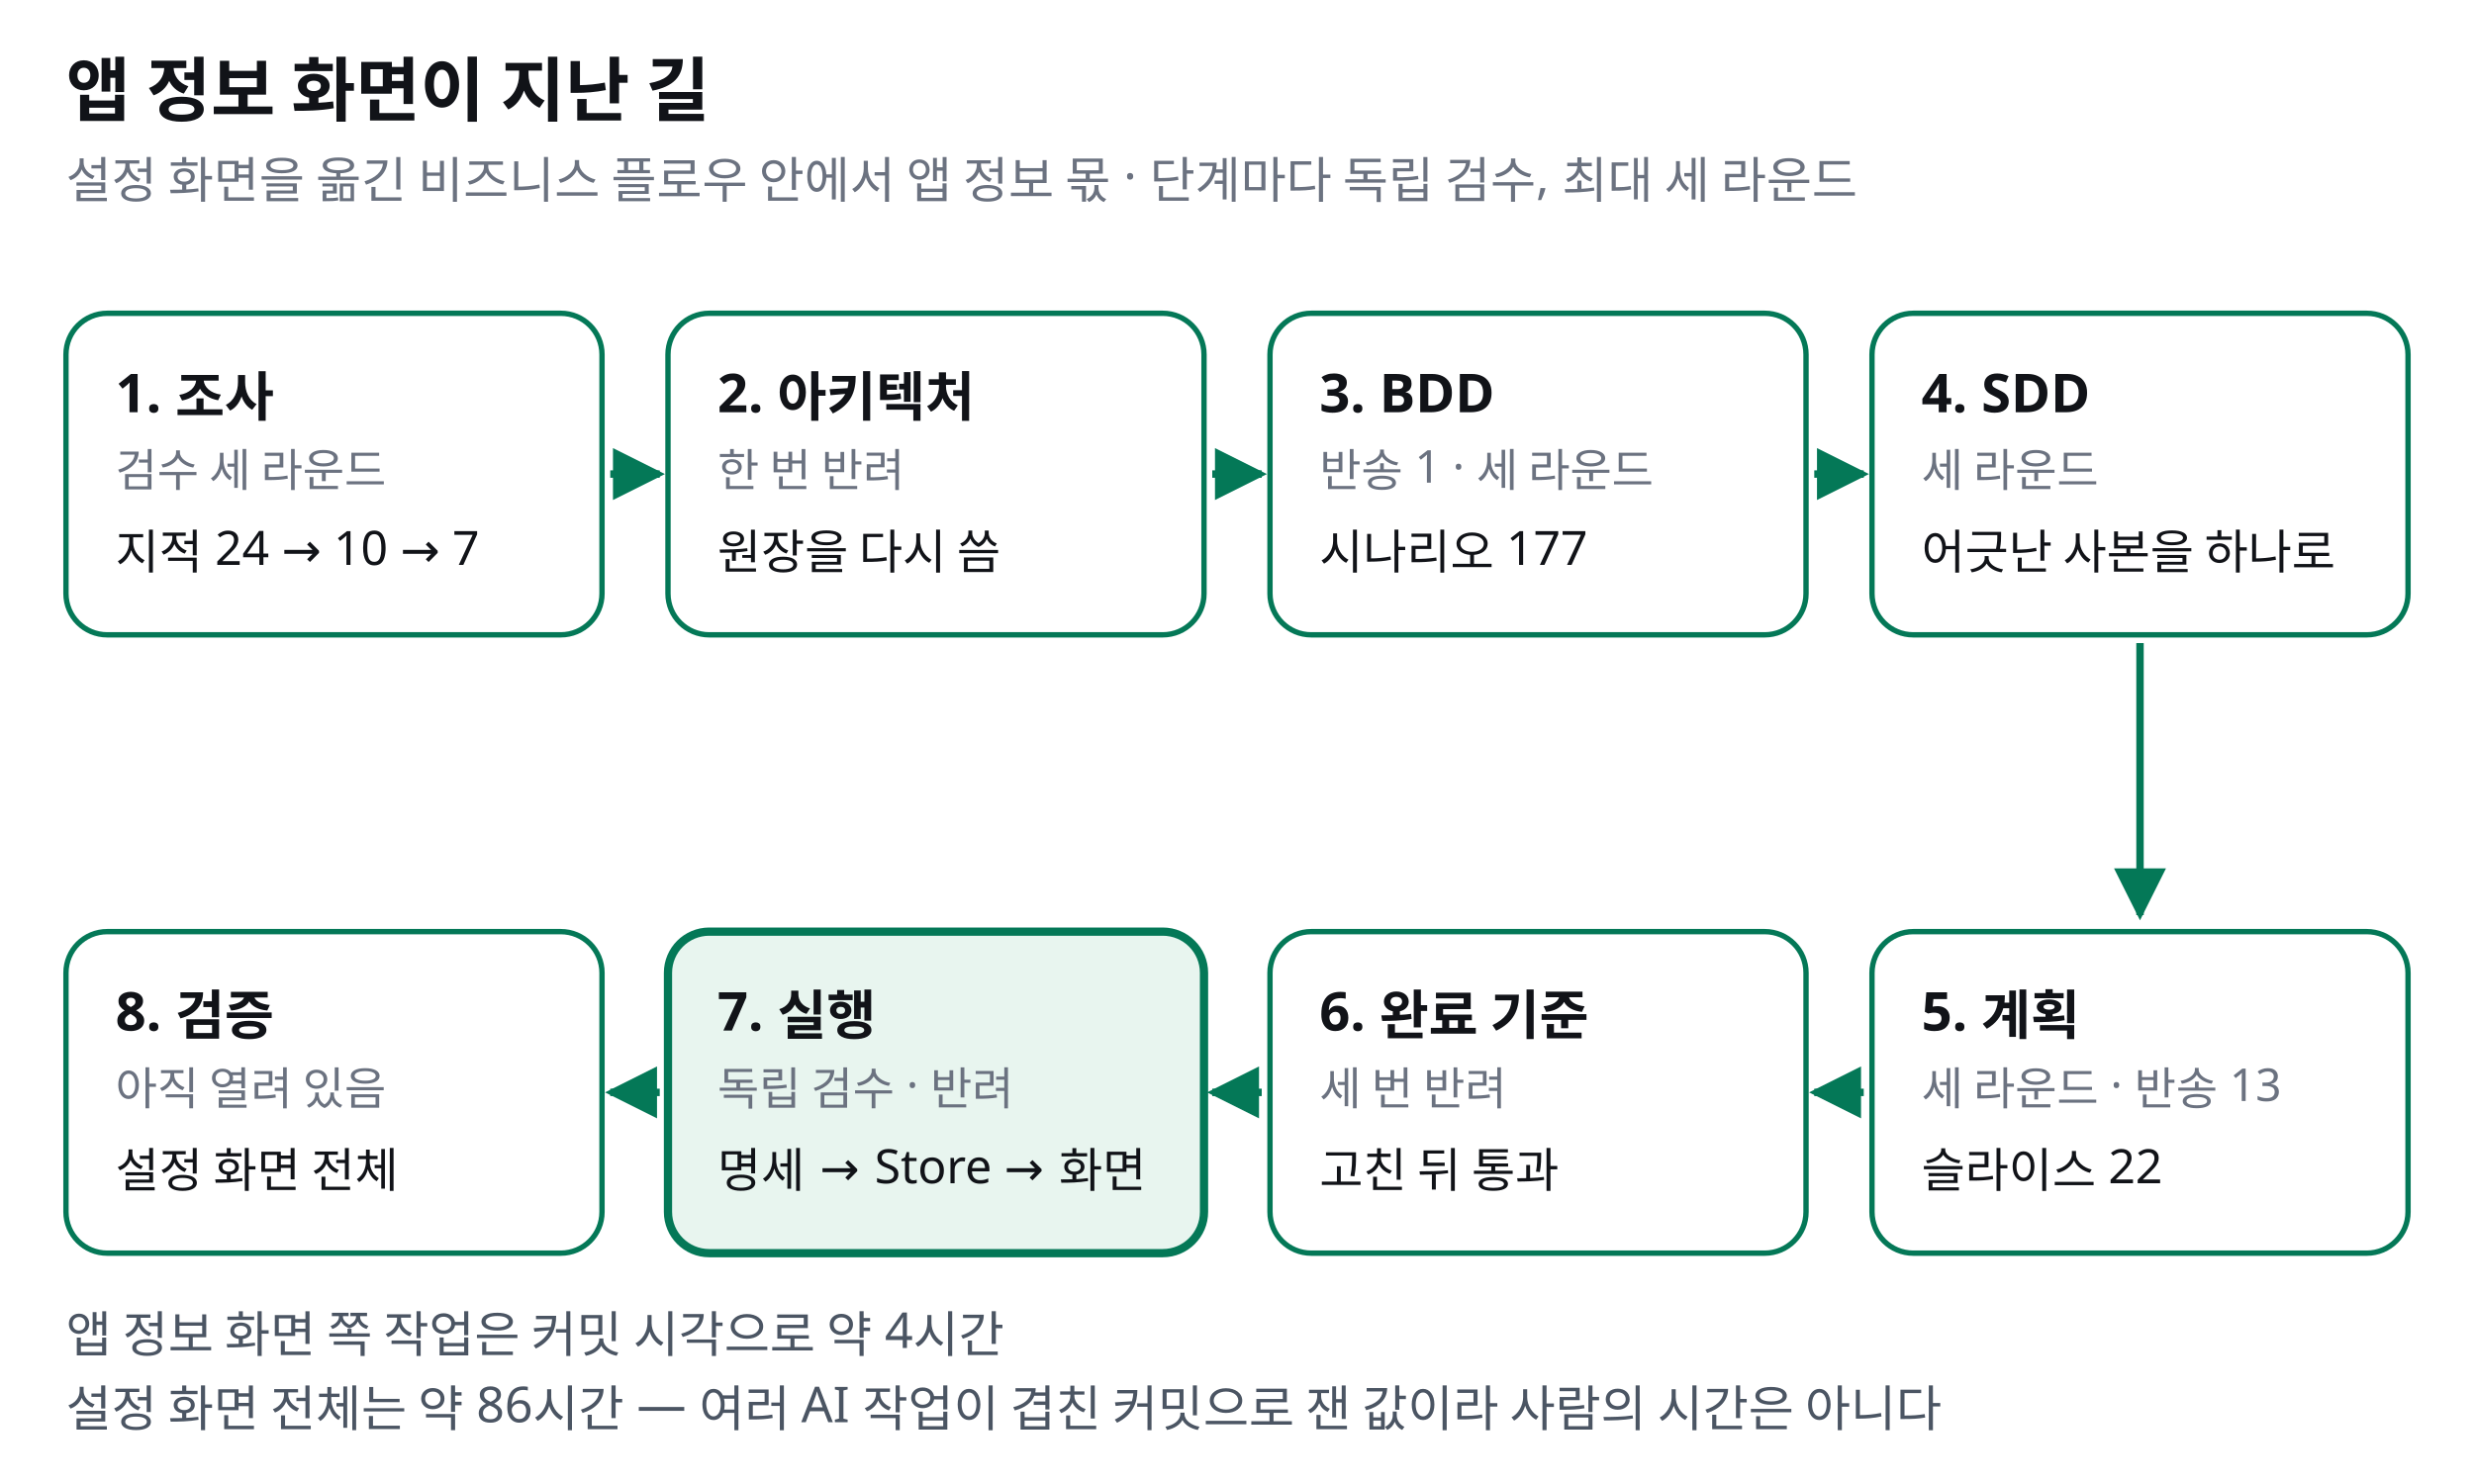
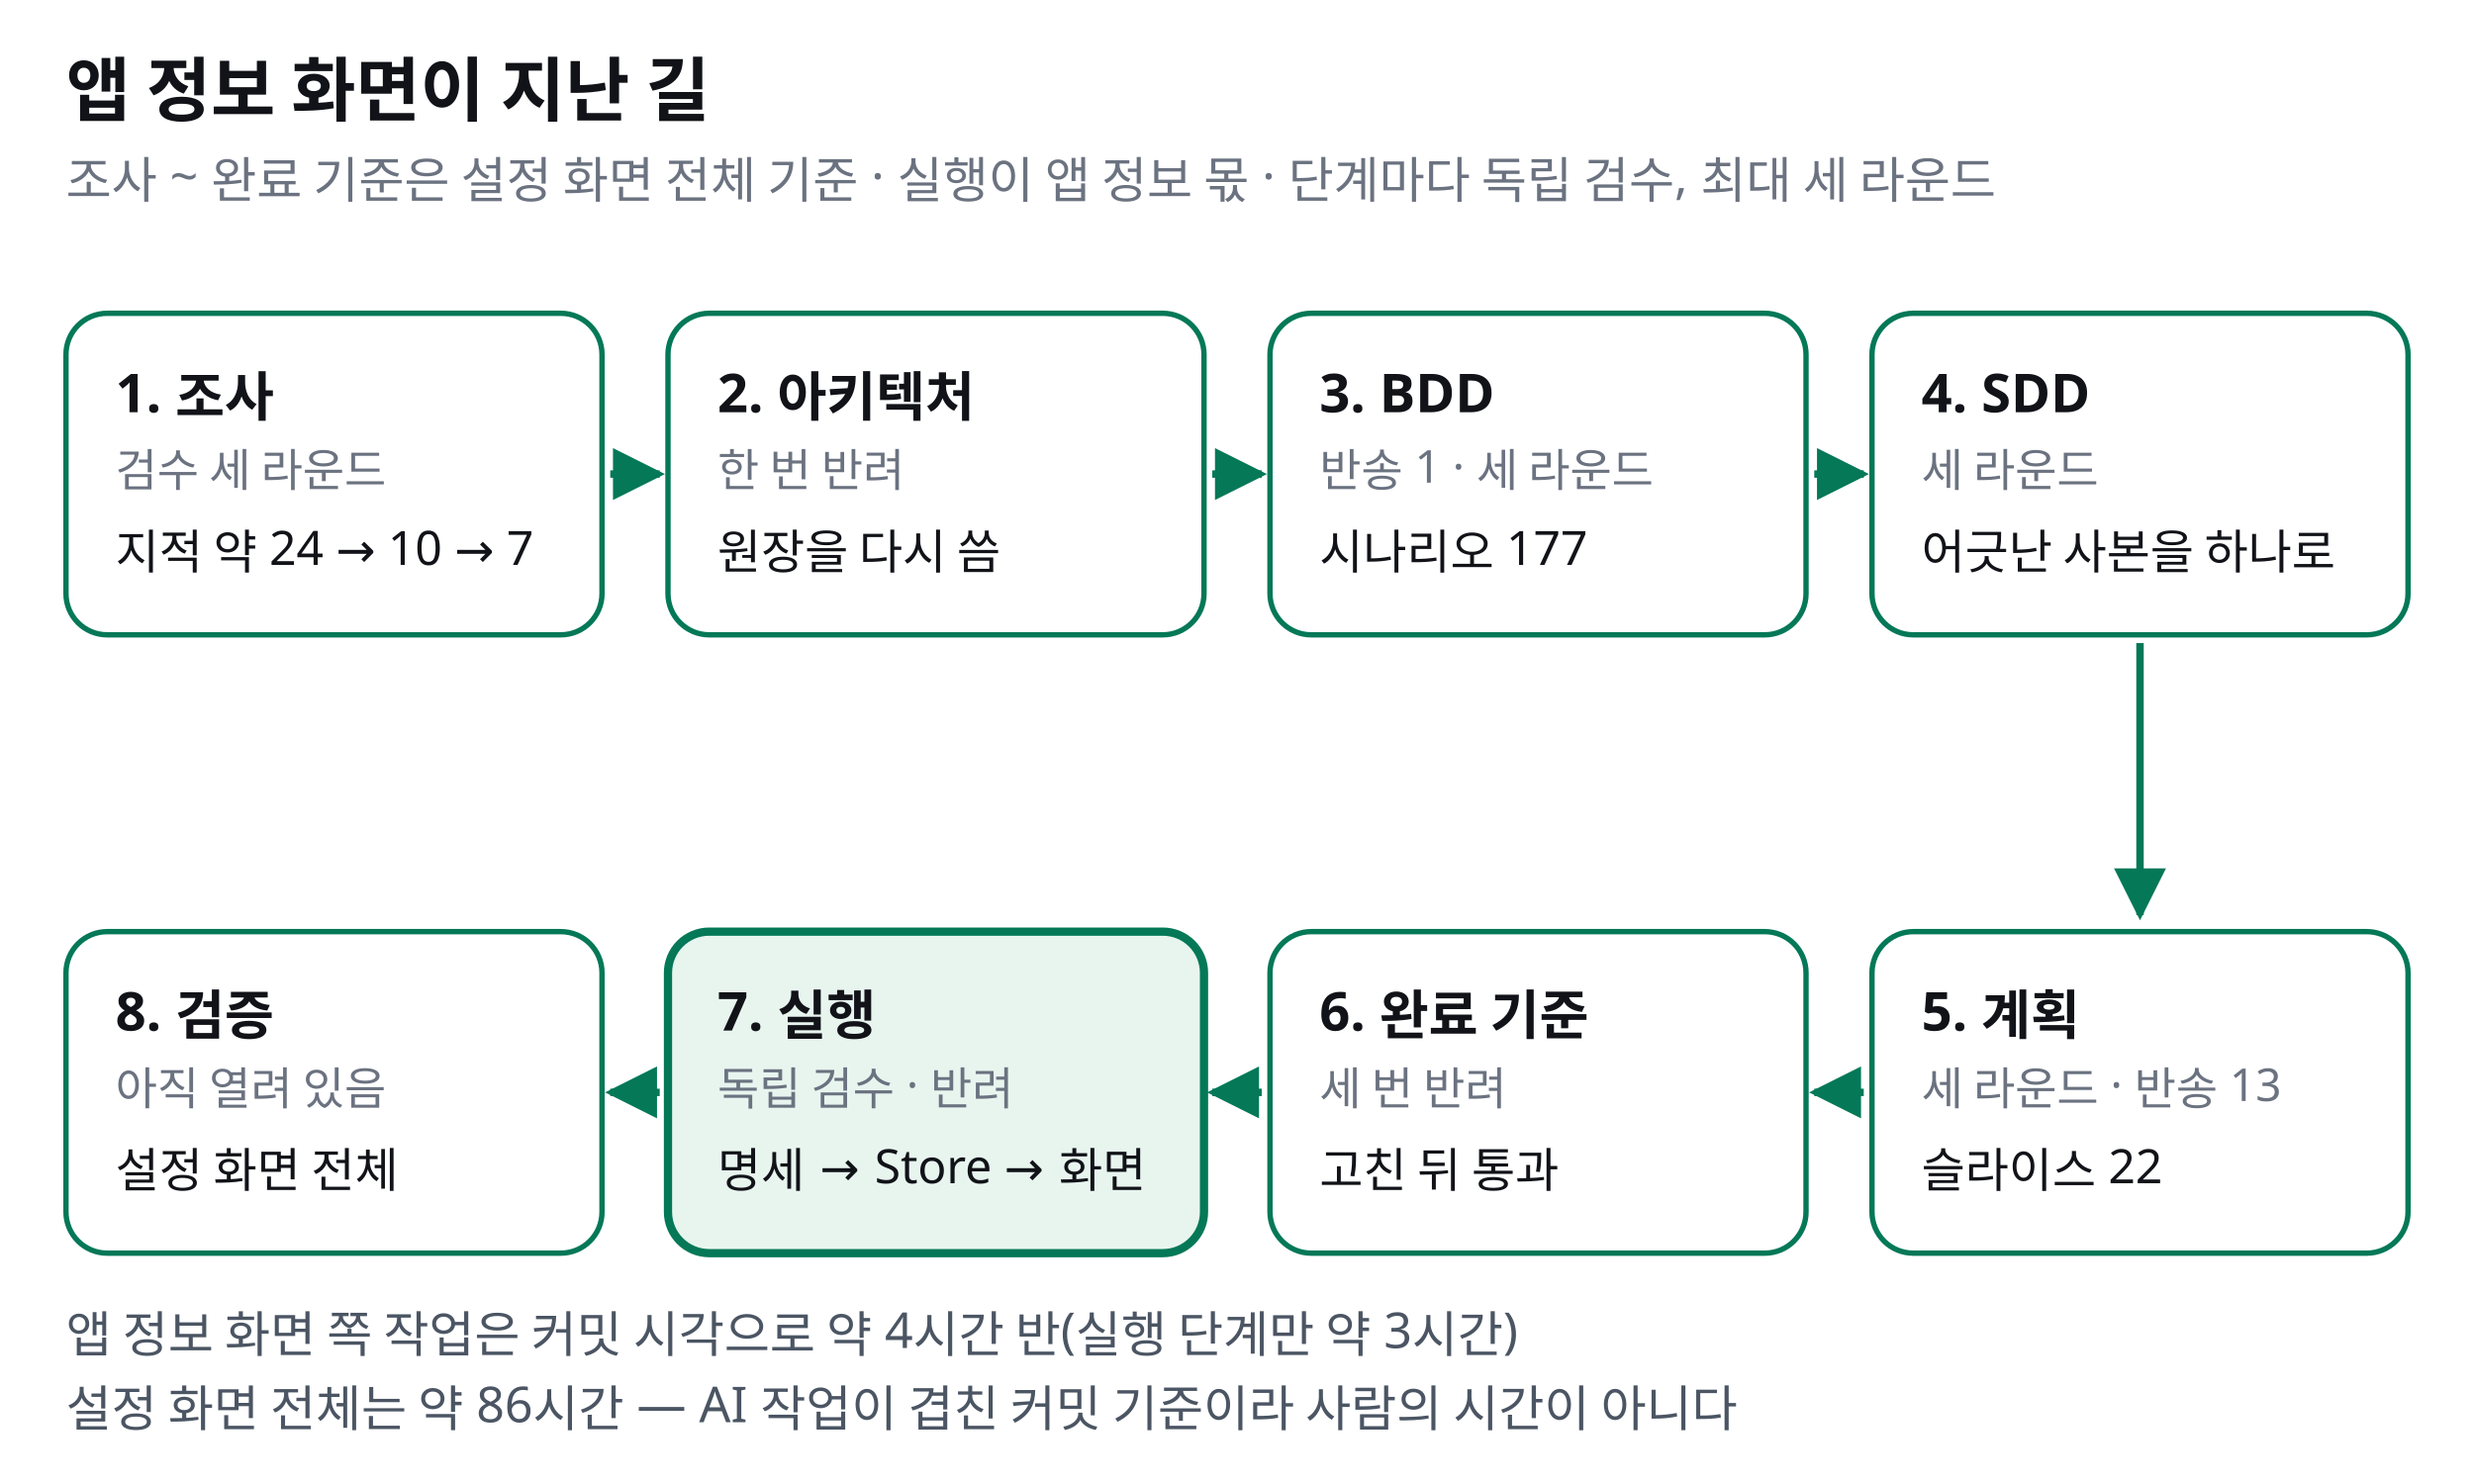
<svg xmlns="http://www.w3.org/2000/svg" viewBox="0 0 600 360" width="600" height="360" role="img" aria-labelledby="t d">
  <rect width="600" height="360" fill="#ffffff" />
  <g font-family="Pretendard, 'Apple SD Gothic Neo', 'Noto Sans KR', 'Malgun Gothic', sans-serif">
    <defs>
      <marker id="t-ah" viewBox="0 0 10 10" refX="9" refY="5" markerWidth="7" markerHeight="7" orient="auto-start-reverse">
        <path d="M0,0 L10,5 L0,10 z" fill="#047857" />
      </marker>
    </defs>
    <text x="16" y="28" font-size="17" fill="#111318" font-weight="700">앱 정보 화면이 지난 길</text>
-     <text x="16" y="48" font-size="12" fill="#6b7280">설정 화면을 옮긴 비즈니스 플로우 안에서 앱 정보 몫 · 단계마다 독립 검수, 최대 세 라운드</text>
+     <text x="16" y="48" font-size="12" fill="#6b7280">조사 ~ 완료 기준은 설정 화면 전체 기준 · 실행이 앱 정보 몫 · 단계마다 독립 검수, 최대 세 라운드</text>
    <rect x="16" y="76" width="130" height="78" rx="10" fill="#ffffff" stroke="#047857" stroke-width="1.3" />
    <text x="28" y="100" font-size="13" fill="#111318" font-weight="700">1. 조사</text>
    <text x="28" y="118" font-size="11" fill="#6b7280">검수 세 라운드</text>
-     <text x="28" y="138" font-size="11.5" fill="#111318">지적 24 → 10 → 7</text>
+     <text x="28" y="138" font-size="11.5" fill="#111318">지적 약 24 → 10 → 7</text>
    <rect x="162" y="76" width="130" height="78" rx="10" fill="#ffffff" stroke="#047857" stroke-width="1.3" />
    <text x="174" y="100" font-size="13" fill="#111318" font-weight="700">2. 아키텍처</text>
    <text x="174" y="118" font-size="11" fill="#6b7280">한 번 반려</text>
    <text x="174" y="138" font-size="11.5" fill="#111318">원장을 다시 씀</text>
    <rect x="308" y="76" width="130" height="78" rx="10" fill="#ffffff" stroke="#047857" stroke-width="1.3" />
    <text x="320" y="100" font-size="13" fill="#111318" font-weight="700">3. BDD</text>
    <text x="320" y="118" font-size="11" fill="#6b7280">반송 1 · 세 라운드</text>
    <text x="320" y="138" font-size="11.5" fill="#111318">시나리오 177</text>
    <rect x="454" y="76" width="130" height="78" rx="10" fill="#ffffff" stroke="#047857" stroke-width="1.3" />
    <text x="466" y="100" font-size="13" fill="#111318" font-weight="700">4. SDD</text>
    <text x="466" y="118" font-size="11" fill="#6b7280">세 라운드</text>
    <text x="466" y="138" font-size="11.5" fill="#111318">어긋난 사본을 하나로</text>
    <rect x="454" y="226" width="130" height="78" rx="10" fill="#ffffff" stroke="#047857" stroke-width="1.3" />
    <text x="466" y="250" font-size="13" fill="#111318" font-weight="700">5. 계획</text>
    <text x="466" y="268" font-size="11" fill="#6b7280">세 라운드 · 반송 13</text>
    <text x="466" y="288" font-size="11.5" fill="#111318">슬라이스 22</text>
    <rect x="308" y="226" width="130" height="78" rx="10" fill="#ffffff" stroke="#047857" stroke-width="1.3" />
    <text x="320" y="250" font-size="13" fill="#111318" font-weight="700">6. 완료 기준</text>
    <text x="320" y="268" font-size="11" fill="#6b7280">세 번 반려</text>
    <text x="320" y="288" font-size="11.5" fill="#111318">고친 뒤 통과</text>
    <rect x="162" y="226" width="130" height="78" rx="10" fill="#e8f5ef" stroke="#047857" stroke-width="2" />
    <text x="174" y="250" font-size="13" fill="#111318" font-weight="700">7. 실행</text>
    <text x="174" y="268" font-size="11" fill="#6b7280">독립 검수 · 반려</text>
    <text x="174" y="288" font-size="11.5" fill="#111318">명세 → Store → 화면</text>
    <rect x="16" y="226" width="130" height="78" rx="10" fill="#ffffff" stroke="#047857" stroke-width="1.3" />
    <text x="28" y="250" font-size="13" fill="#111318" font-weight="700">8. 검증</text>
    <text x="28" y="268" font-size="11" fill="#6b7280">아직 열려 있음</text>
    <text x="28" y="288" font-size="11.5" fill="#111318">설정 화면 전체</text>
    <line x1="148" y1="115" x2="160" y2="115" stroke="#047857" stroke-width="1.8" marker-end="url(#t-ah)" />
    <line x1="294" y1="115" x2="306" y2="115" stroke="#047857" stroke-width="1.8" marker-end="url(#t-ah)" />
    <line x1="440" y1="115" x2="452" y2="115" stroke="#047857" stroke-width="1.8" marker-end="url(#t-ah)" />
    <path d="M519,156 V222" fill="none" stroke="#047857" stroke-width="1.8" marker-end="url(#t-ah)" />
    <line x1="452" y1="265" x2="440" y2="265" stroke="#047857" stroke-width="1.8" marker-end="url(#t-ah)" />
    <line x1="306" y1="265" x2="294" y2="265" stroke="#047857" stroke-width="1.8" marker-end="url(#t-ah)" />
    <line x1="160" y1="265" x2="148" y2="265" stroke="#047857" stroke-width="1.8" marker-end="url(#t-ah)" />
-     <text x="16" y="328" font-size="12" fill="#4b5563">앱 정보 화면 쪽 작업은 커밋 시각으로 약 4시간</text>
-     <text x="16" y="346" font-size="12" fill="#4b5563">설정 화면 전체는 약 86시간 — 여러 AI 작업이 겹친 커밋으로 잰 값이라 사람의 시간은 아니다</text>
+     <text x="16" y="328" font-size="12" fill="#4b5563">앱 정보 화면 쪽 작업은 커밋 시각으로 약 4시간 반(실행 단계만 약 3시간)</text>
+     <text x="16" y="346" font-size="12" fill="#4b5563">설정 화면 전체는 약 86시간 — AI 작업이 겹친 커밋 기준이라 사람의 시간이 아니다</text>
  </g>
</svg>
